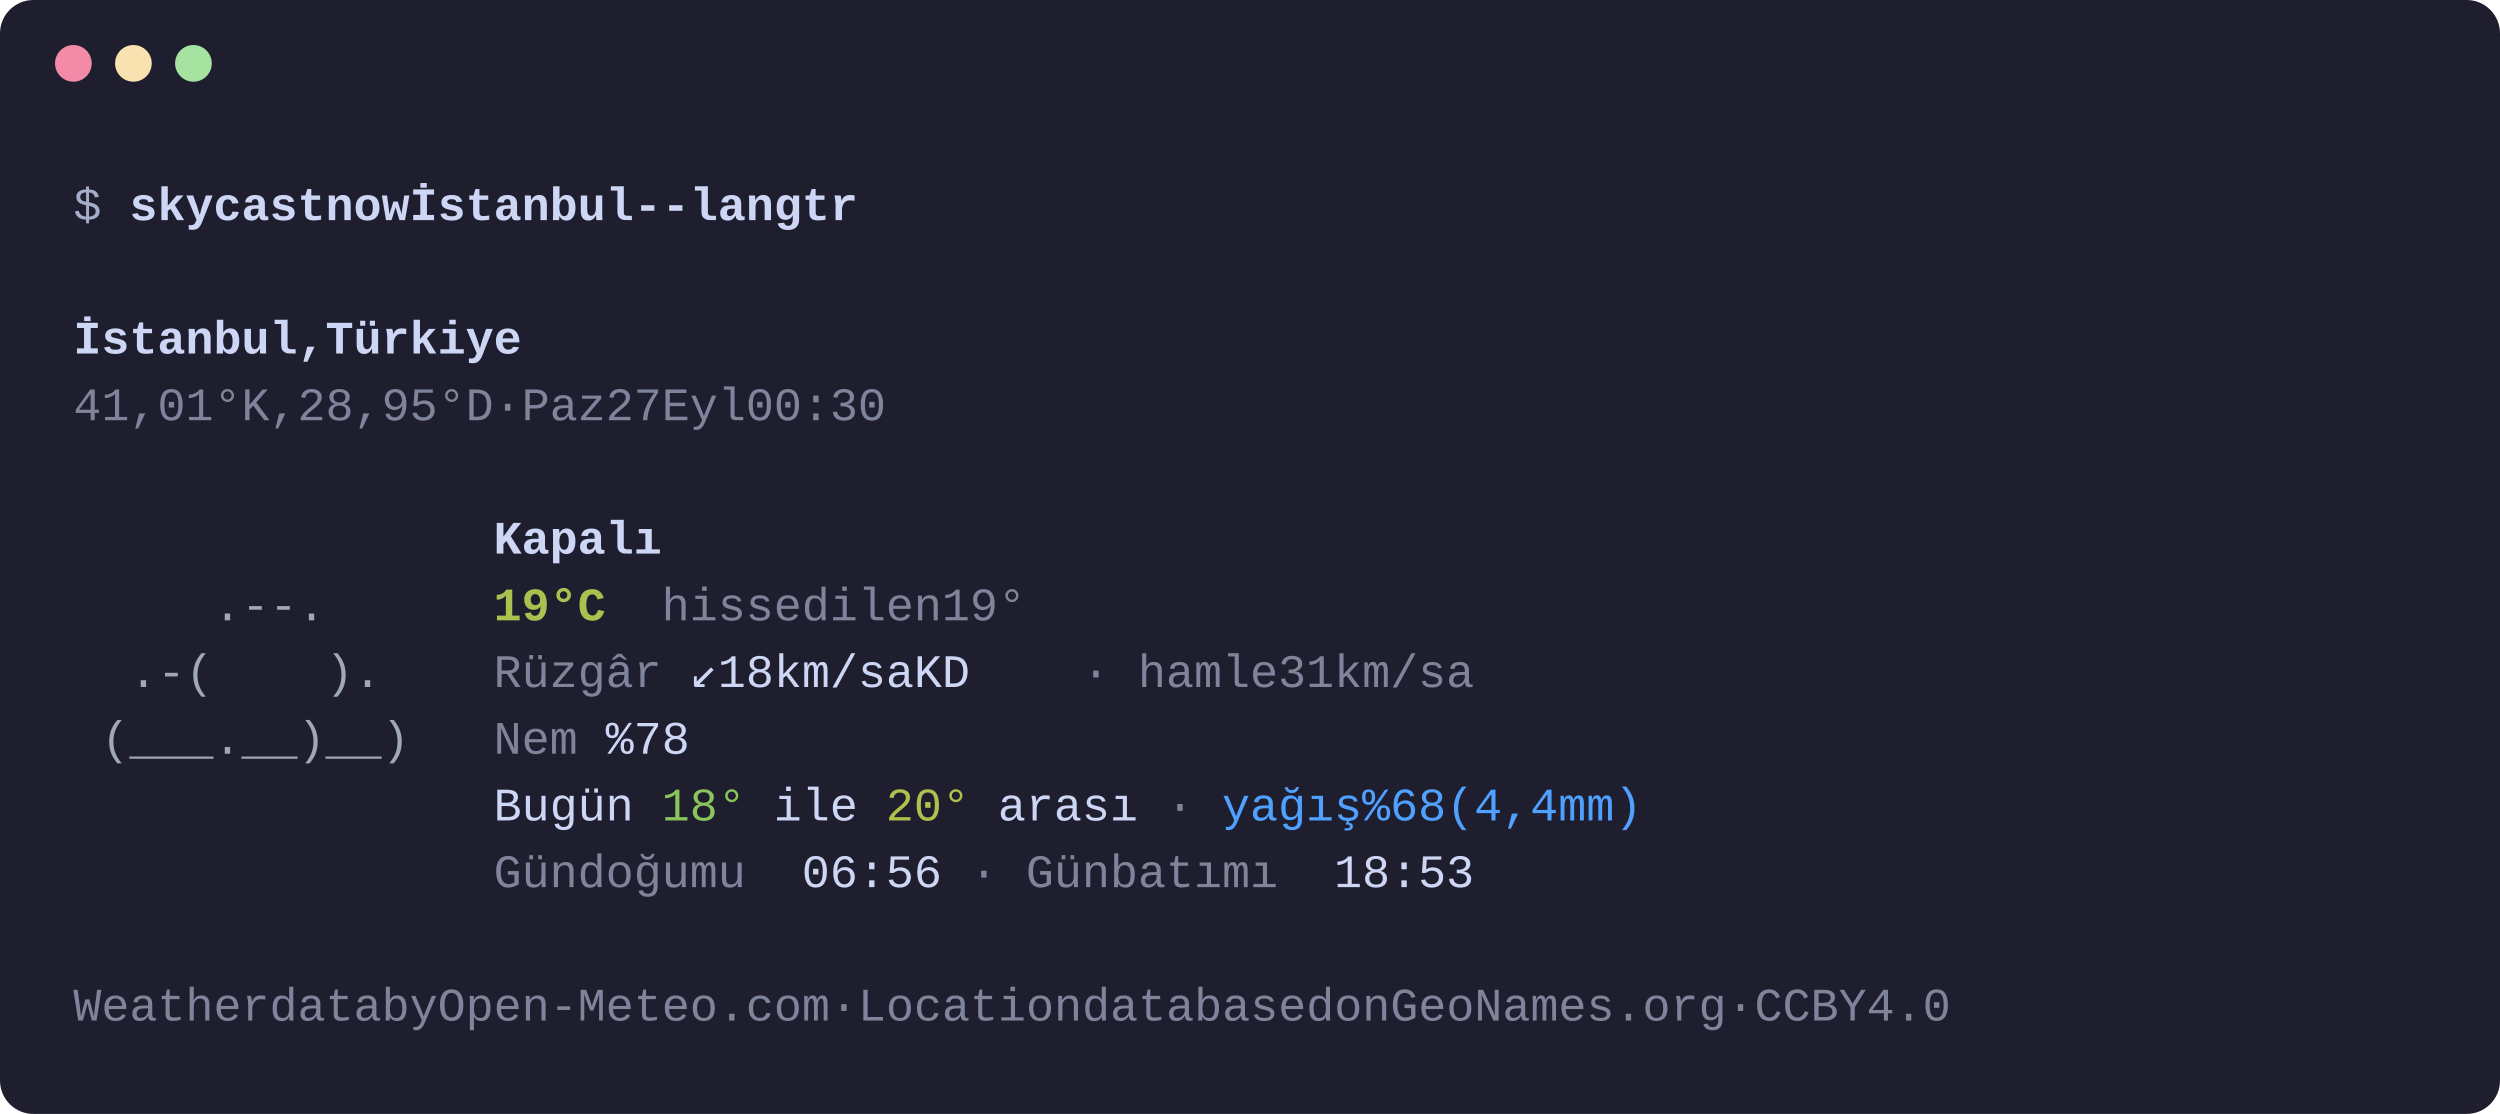
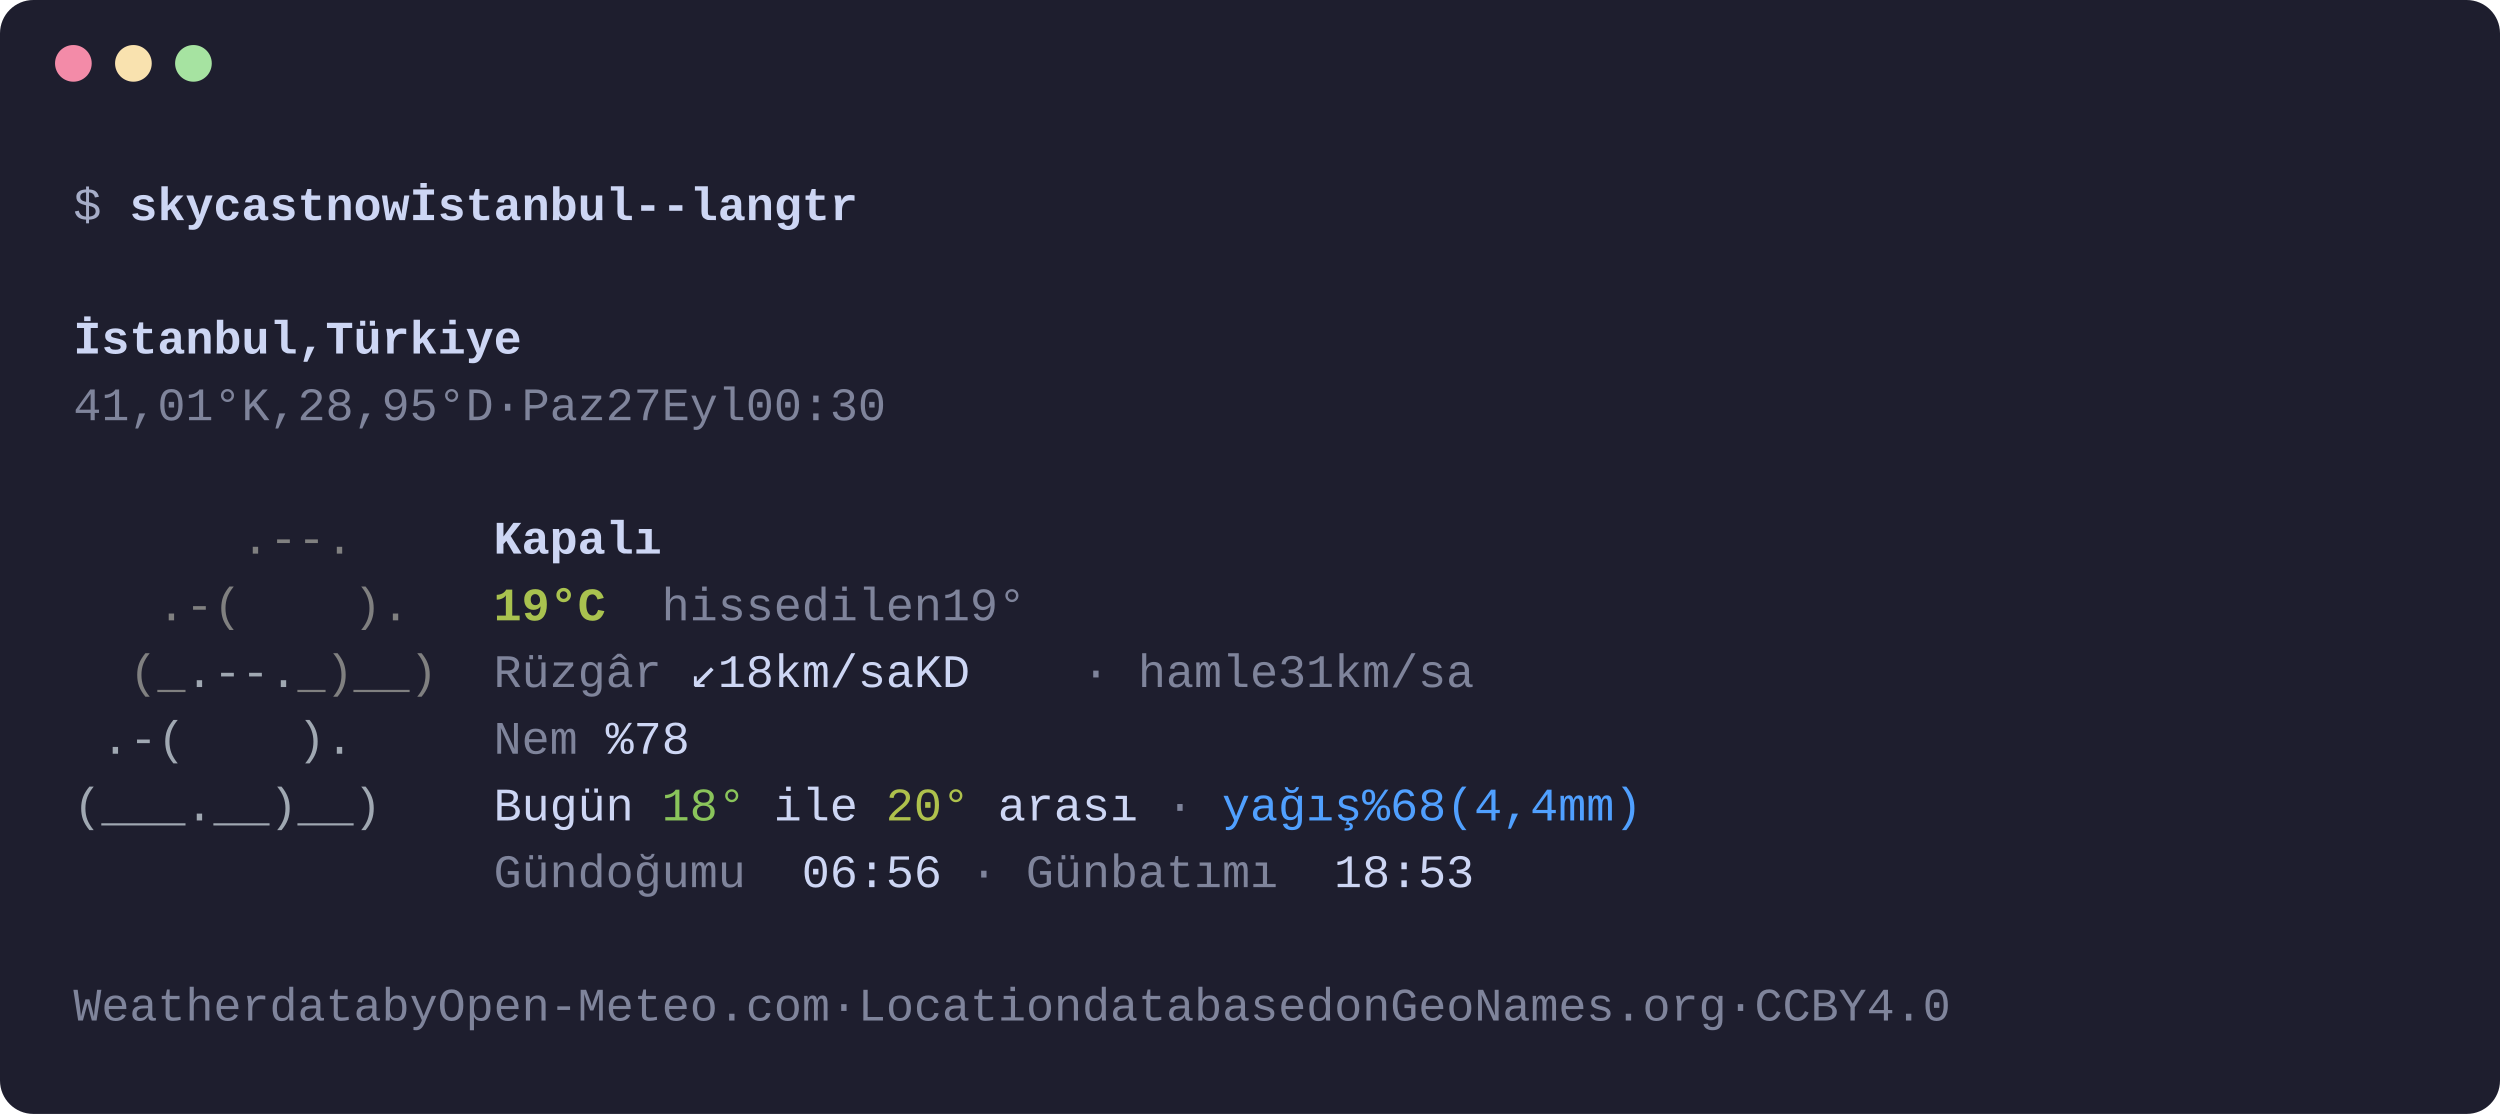
<svg xmlns="http://www.w3.org/2000/svg" width="749.6" height="334" viewBox="0 0 749.6 334" role="img" aria-label="skycast now İstanbul --lang tr">
  <rect width="100%" height="100%" rx="10" fill="#1e1e2e" />
  <circle cx="22" cy="19" r="5.5" fill="#f38ba8" />
  <circle cx="40" cy="19" r="5.5" fill="#f9e2af" />
  <circle cx="58" cy="19" r="5.5" fill="#a6e3a1" />
  <g font-family="ui-monospace, SFMono-Regular, Menlo, Consolas, 'Liberation Mono', monospace" font-size="14" fill="#cdd6f4" xml:space="preserve">
    <text y="66">
      <tspan x="22.0" fill="#a6adc8">$</tspan>
      <tspan x="38.8 47.2 55.6 64.0 72.4 80.8 89.2 106.0 114.4 122.8 139.6 148.0 156.4 164.8 173.2 181.6 190.0 198.4 215.2 223.6 232.0 240.4 248.8 257.2 274.0 282.4" font-weight="700">skycastnowİstanbul--langtr</tspan>
    </text>
    <text y="106">
      <tspan x="22.0 30.4 38.8 47.2 55.6 64.0 72.4 80.8 89.2 106.0 114.4 122.8 131.2 139.6 148.0 156.4" font-weight="700">İstanbul,Türkiye</tspan>
    </text>
    <text y="126">
      <tspan x="22.0 30.4 38.8 47.2 55.6 64.0 72.4 80.8 97.6 106.0 114.4 122.8 131.2 139.6 148.0 164.8 181.6 190.0 198.4 215.2 223.6 240.4 248.8 257.2 274.0 282.4 290.8 299.2 307.6" fill-opacity="0.55">41,01°K,28,95°D·Paz27Eyl00:30</tspan>
    </text>
    <text y="146" />
    <text y="166">
+       <tspan x="72.4 80.8 89.2 97.6" fill="rgb(128,128,128)">.--.</tspan>
      <tspan x="148.0 156.4 164.8 173.2 181.6 190.0" font-weight="700">Kapalı</tspan>
    </text>
    <text y="186">
-       <tspan x="64.0 72.4 80.8 89.2" fill="rgb(160,168,178)">.--.</tspan>
+       <tspan x="47.2 55.6 64.0" fill="rgb(128,128,128)">.-(</tspan>
+       <tspan x="106.0 114.4" fill="rgb(128,128,128)">).</tspan>
      <tspan x="148.0 156.4 164.8 173.2" fill="rgb(169,194,79)" font-weight="700">19°C</tspan>
      <tspan x="198.4 206.8 215.2 223.6 232.0 240.4 248.8 257.2 265.6 274.0 290.8 299.2 307.6" fill-opacity="0.55">hissedilen19°</tspan>
    </text>
    <text y="206">
-       <tspan x="38.8 47.2 55.6" fill="rgb(160,168,178)">.-(</tspan>
-       <tspan x="97.6 106.0" fill="rgb(160,168,178)">).</tspan>
+       <tspan x="38.8 47.2" fill="rgb(128,128,128)">(_</tspan>
+       <tspan x="55.6 64.0 72.4 80.8" fill="rgb(160,168,178)">.--.</tspan>
+       <tspan x="89.2 97.6 106.0 114.4 122.8" fill="rgb(128,128,128)">_)__)</tspan>
      <tspan x="148.0 156.4 164.8 173.2 181.6 190.0" fill-opacity="0.55">Rüzgâr</tspan>
      <tspan x="206.8 223.6 232.0 248.8 257.2 265.6 274.0 282.4 299.2 307.6">↙18km/saKD</tspan>
      <tspan x="324.4" fill-opacity="0.55">·</tspan>
      <tspan x="341.2 349.6 358.0 366.4 374.8 391.6 400.0 416.8 425.2 433.6 442.0 450.4" fill-opacity="0.55">hamle31km/sa</tspan>
    </text>
    <text y="226">
-       <tspan x="30.4 38.8 47.2 55.6 64.0 72.4 80.8 89.2 97.6 106.0 114.4" fill="rgb(160,168,178)">(___.__)__)</tspan>
+       <tspan x="30.4 38.8 47.2" fill="rgb(160,168,178)">.-(</tspan>
+       <tspan x="89.2 97.6" fill="rgb(160,168,178)">).</tspan>
      <tspan x="148.0 156.4 164.8" fill-opacity="0.55">Nem</tspan>
      <tspan x="181.6 190.0 198.4">%78</tspan>
    </text>
    <text y="246">
+       <tspan x="22.0 30.4 38.8 47.2 55.6 64.0 72.4 80.8 89.2 97.6 106.0" fill="rgb(160,168,178)">(___.__)__)</tspan>
      <tspan x="148.0 156.4 164.8 173.2 181.6">Bugün</tspan>
      <tspan x="198.4 206.8 215.2" fill="rgb(138,196,91)">18°</tspan>
      <tspan x="232.0 240.4 248.8">ile</tspan>
      <tspan x="265.6 274.0 282.4" fill="rgb(174,193,76)">20°</tspan>
      <tspan x="299.2 307.6 316.0 324.4 332.8">arası</tspan>
      <tspan x="349.6" fill-opacity="0.55">·</tspan>
      <tspan x="366.4 374.8 383.2 391.6 400.0 416.8 425.2 433.6 450.4 458.8 467.2 475.6 492.4 500.8 509.2" fill="rgb(80,160,255)">yağış%68(4,4mm)</tspan>
    </text>
    <text y="266">
      <tspan x="148.0 156.4 164.8 181.6 190.0 198.4 206.8 215.2 223.6" fill-opacity="0.55">Gündoğumu</tspan>
      <tspan x="240.4 248.8 257.2 265.6 274.0">06:56</tspan>
      <tspan x="290.8" fill-opacity="0.55">·</tspan>
      <tspan x="307.6 316.0 324.4 341.2 349.6 358.0 366.4 374.8 383.2" fill-opacity="0.55">Günbatımı</tspan>
      <tspan x="400.0 408.4 416.8 425.2 433.6">18:53</tspan>
    </text>
    <text y="286" />
    <text y="306">
      <tspan x="22.0 30.4 38.8 47.2 55.6 64.0 72.4 89.2 97.6 106.0 114.4 131.2 139.6 156.4 164.8 173.2 181.6 190.0 198.4 206.8 215.2 223.6 232.0 240.4 248.8 257.2 265.6 282.4 299.2 307.6 316.0 324.4 332.8 341.2 349.6 358.0 374.8 383.2 391.6 400.0 416.8 425.2 433.6 442.0 450.4 467.2 475.6 492.4 500.8 509.2 517.6 526.0 534.4 542.8 551.2 559.6 568.0 576.4 584.8 601.6 618.4 626.8 643.6 652.0 668.8 677.2 685.6" fill-opacity="0.55">WeatherdatabyOpen-Meteo.com·LocationdatabasedonGeoNames.org·CCBY4.0</tspan>
    </text>
  </g>
</svg>
